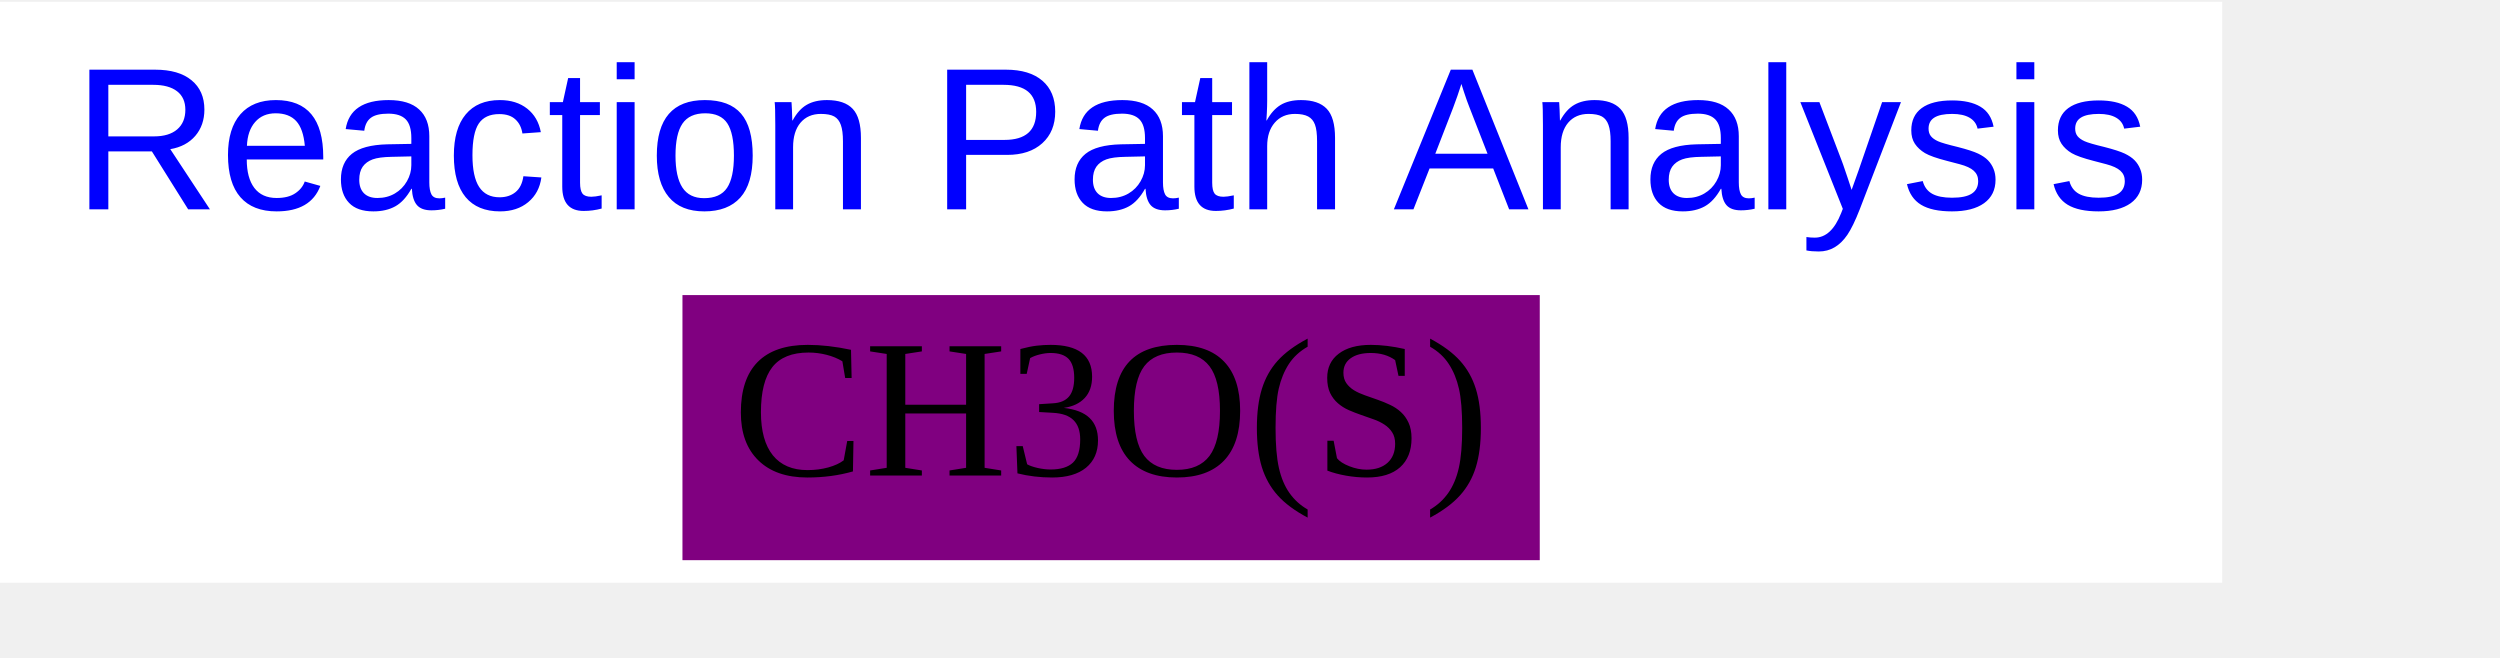
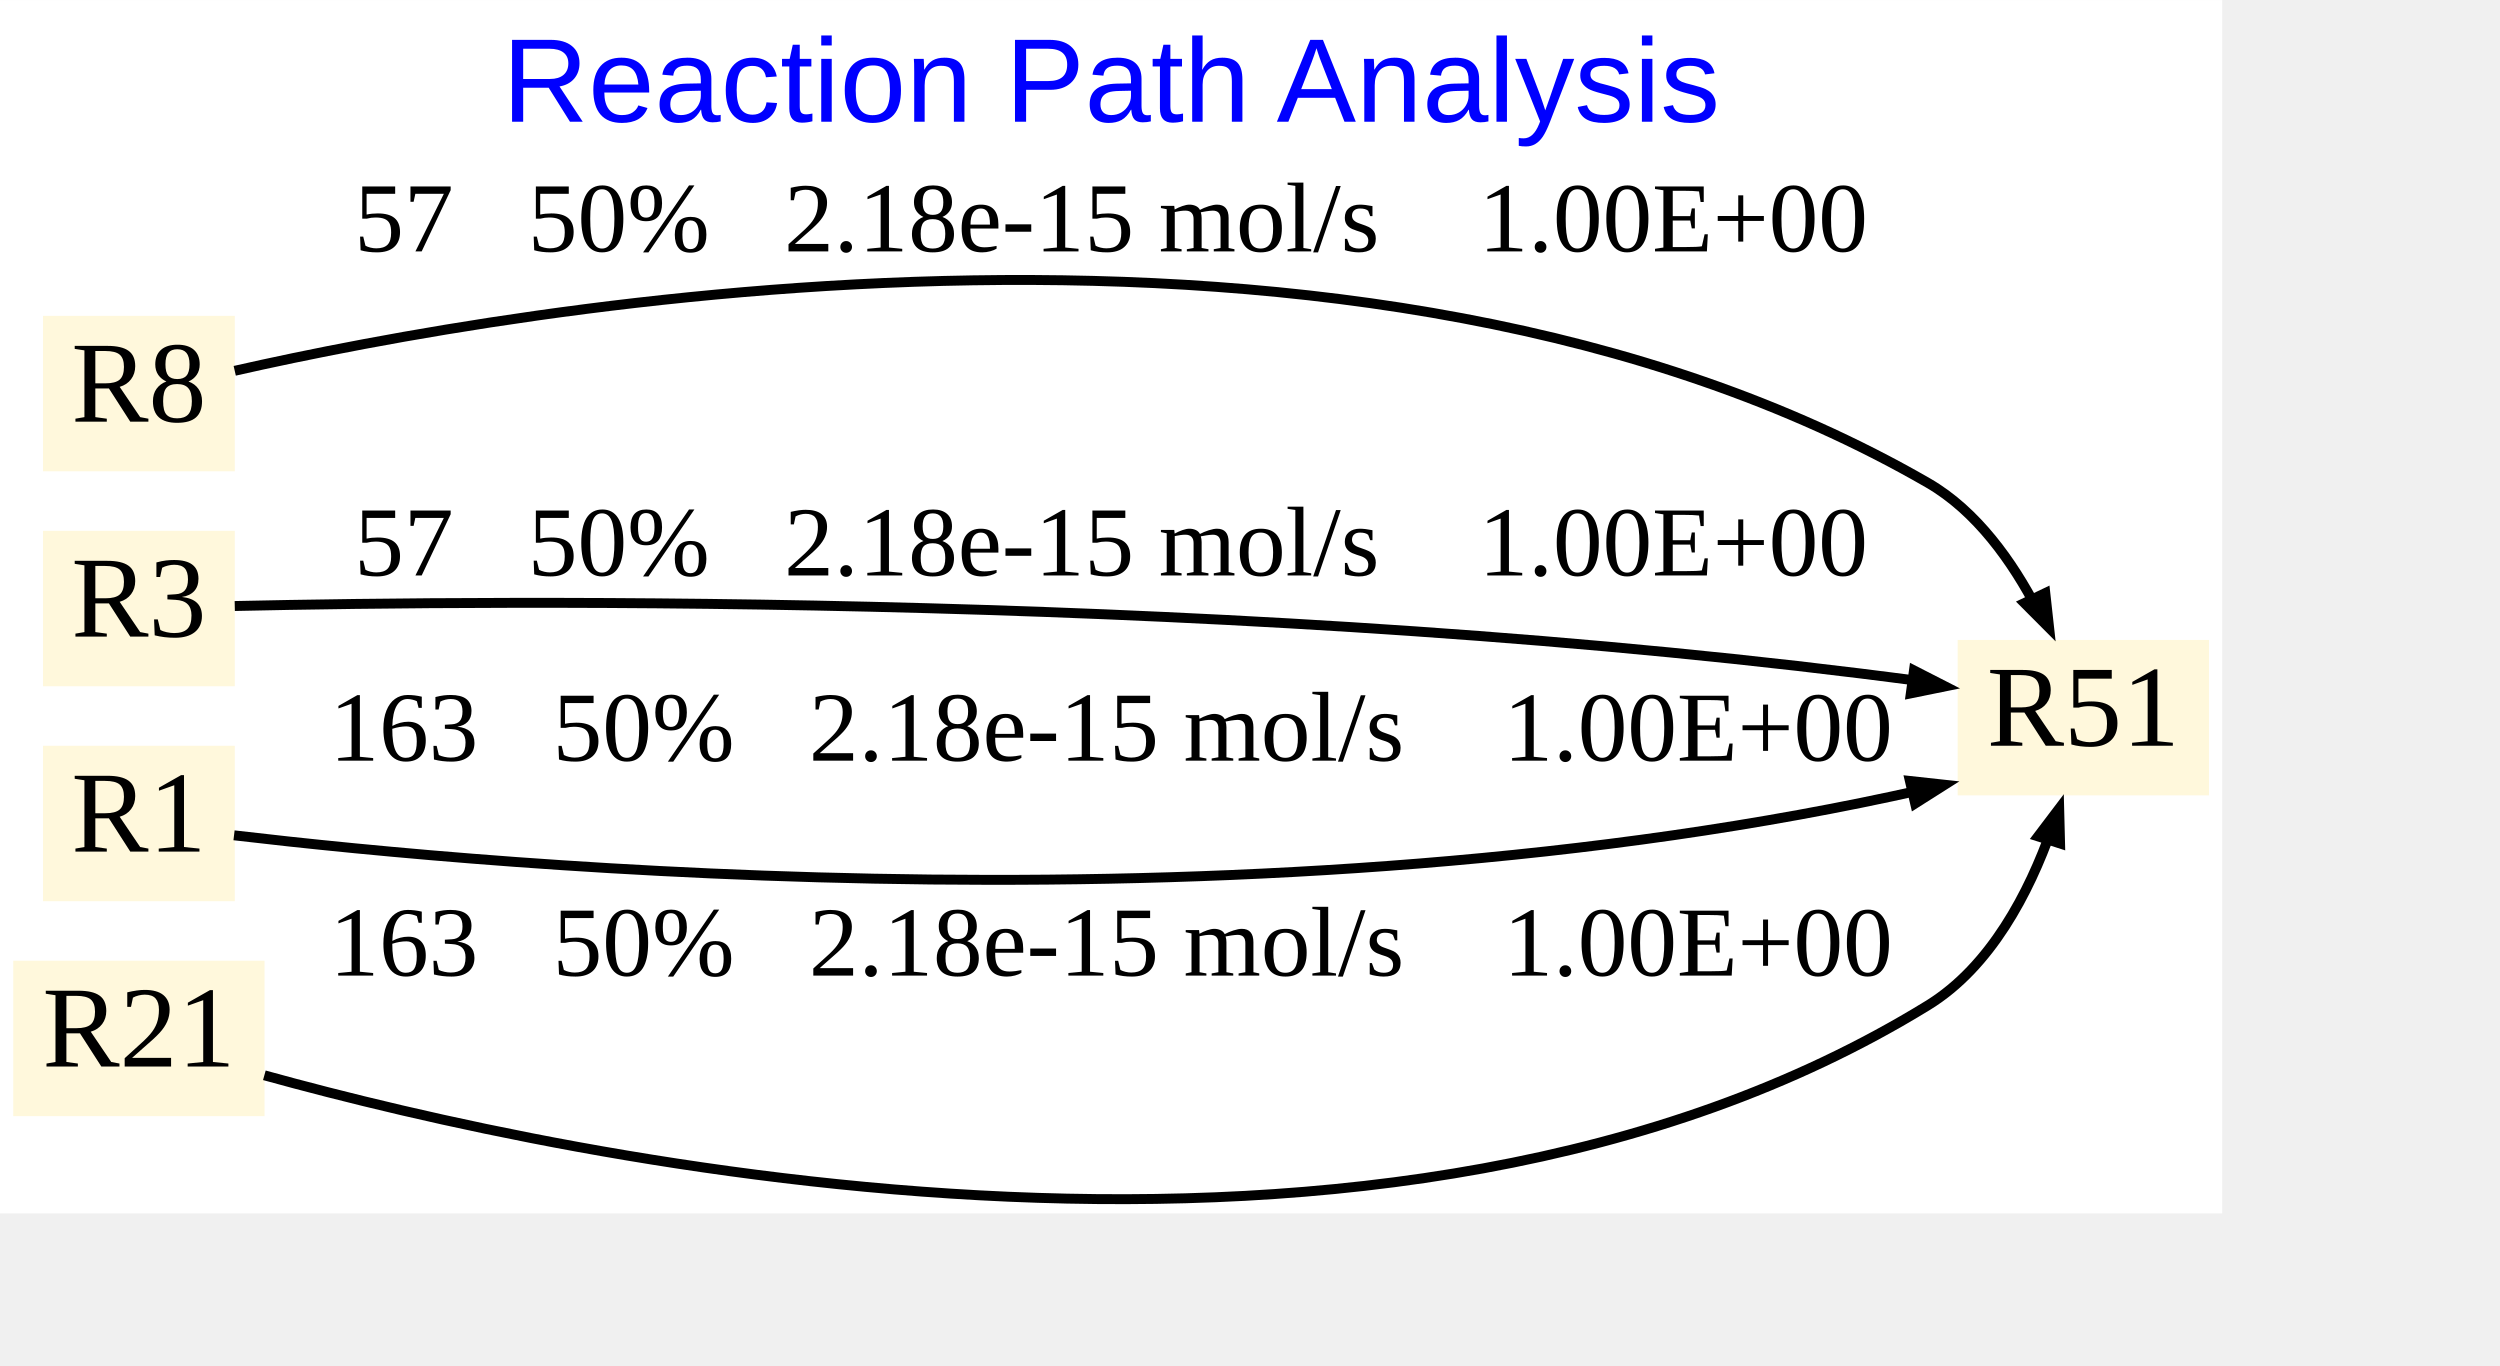
- <svg xmlns="http://www.w3.org/2000/svg" xmlns:xlink="http://www.w3.org/1999/xlink" width="350pt" height="92pt" viewBox="0.00 0.00 394.00 103.00">
-   <g id="graph0" class="graph" transform="scale(0.888889 0.888889) rotate(0) translate(4 99)">
-     <polygon fill="white" stroke="none" points="-4,4 -4,-99 390,-99 390,4 -4,4" />
-     <text text-anchor="middle" x="193" y="-62.2" font-family="Arial" font-size="36.00" fill="blue">Reaction Path Analysis</text>
+ <svg xmlns="http://www.w3.org/2000/svg" xmlns:xlink="http://www.w3.org/1999/xlink" width="597pt" height="326pt" viewBox="0.00 0.00 672.00 366.92">
+   <g id="graph0" class="graph" transform="scale(0.888889 0.888889) rotate(0) translate(4 362.92)">
+     <polygon fill="white" stroke="none" points="-4,4 -4,-362.92 668,-362.92 668,4 -4,4" />
+     <text text-anchor="middle" x="332" y="-326.12" font-family="Arial" font-size="36.00" fill="blue">Reaction Path Analysis</text>
    <g id="node1" class="node">
      <g id="a_node1">
-         <a xlink:href="51.svg" xlink:title="CH3O(S)">
-           <polygon fill="purple" stroke="none" points="269,-47 117,-47 117,0 269,0 269,-47" />
-           <text text-anchor="middle" x="193" y="-15" font-family="Times New Roman,serif" font-size="35.00">CH3O(S)</text>
+         <a xlink:href="51.svg" xlink:title="R51">
+           <polygon fill="cornsilk" stroke="none" points="664,-169.42 588,-169.42 588,-122.42 664,-122.42 664,-169.42" />
+           <text text-anchor="middle" x="626" y="-137.42" font-family="Times New Roman,serif" font-size="35.00">R51</text>
        </a>
      </g>
    </g>
+     <g id="node2" class="node">
+       <g id="a_node2">
+         <a xlink:href="8.svg" xlink:title="R8">
+           <polygon fill="cornsilk" stroke="none" points="67,-267.42 9,-267.42 9,-220.42 67,-220.42 67,-267.42" />
+           <text text-anchor="middle" x="38" y="-235.42" font-family="Times New Roman,serif" font-size="35.00">R8</text>
+         </a>
+       </g>
+     </g>
+     <g id="edge1" class="edge">
+       <path fill="none" stroke="black" stroke-width="3" d="M66.98,-250.81C151.23,-269.92 407.21,-315.95 579,-216.92 593.78,-208.39 604.62,-192.98 612.05,-178.69" />
+       <polygon fill="black" stroke="black" stroke-width="3" points="614.5,-183.6 615.66,-173.07 608.18,-180.58 614.5,-183.6" />
+       <text text-anchor="middle" x="332" y="-286.92" font-family="Times New Roman,serif" font-size="30.00">   57   50%   2.18e-15 mol/s    1.00E+00</text>
+     </g>
+     <g id="node3" class="node">
+       <g id="a_node3">
+         <a xlink:href="3.svg" xlink:title="R3">
+           <polygon fill="cornsilk" stroke="none" points="67,-202.42 9,-202.42 9,-155.42 67,-155.42 67,-202.42" />
+           <text text-anchor="middle" x="38" y="-170.42" font-family="Times New Roman,serif" font-size="35.00">R3</text>
+         </a>
+       </g>
+     </g>
+     <g id="edge2" class="edge">
+       <path fill="none" stroke="black" stroke-width="3" d="M66.99,-179.68C145.78,-181.43 376.23,-183.79 577.44,-156.85" />
+       <polygon fill="black" stroke="black" stroke-width="3" points="574.78,-160.2 584.21,-155.38 573.83,-153.27 574.78,-160.2" />
+       <text text-anchor="middle" x="332" y="-188.92" font-family="Times New Roman,serif" font-size="30.00">   57   50%   2.18e-15 mol/s    1.00E+00</text>
+     </g>
+     <g id="node4" class="node">
+       <g id="a_node4">
+         <a xlink:href="1.svg" xlink:title="R1">
+           <polygon fill="cornsilk" stroke="none" points="67,-137.42 9,-137.42 9,-90.42 67,-90.42 67,-137.42" />
+           <text text-anchor="middle" x="38" y="-105.42" font-family="Times New Roman,serif" font-size="35.00">R1</text>
+         </a>
+       </g>
+     </g>
+     <g id="edge3" class="edge">
+       <path fill="none" stroke="black" stroke-width="3" d="M66.77,-110.34C145.92,-101.01 379.21,-79.41 577.48,-124.17" />
+       <polygon fill="black" stroke="black" stroke-width="3" points="573.55,-126.78 584.09,-125.63 575.14,-119.96 573.55,-126.78" />
+       <text text-anchor="middle" x="332" y="-132.92" font-family="Times New Roman,serif" font-size="30.00">   163   50%   2.18e-15 mol/s    1.00E+00</text>
+     </g>
+     <g id="node5" class="node">
+       <g id="a_node5">
+         <a xlink:href="21.svg" xlink:title="R21">
+           <polygon fill="cornsilk" stroke="none" points="76,-72.42 0,-72.42 0,-25.42 76,-25.42 76,-72.42" />
+           <text text-anchor="middle" x="38" y="-40.42" font-family="Times New Roman,serif" font-size="35.00">R21</text>
+         </a>
+       </g>
+     </g>
+     <g id="edge4" class="edge">
+       <path fill="none" stroke="black" stroke-width="3" d="M75.94,-37.77C168.7,-12.11 415.67,41.55 579,-58.92 598.03,-70.62 609.62,-93.07 616.41,-112.24" />
+       <polygon fill="black" stroke="black" stroke-width="3" points="612.3,-110.01 618.7,-118.46 618.97,-107.86 612.3,-110.01" />
+       <text text-anchor="middle" x="332" y="-67.92" font-family="Times New Roman,serif" font-size="30.00">   163   50%   2.18e-15 mol/s    1.00E+00</text>
+     </g>
  </g>
</svg>
